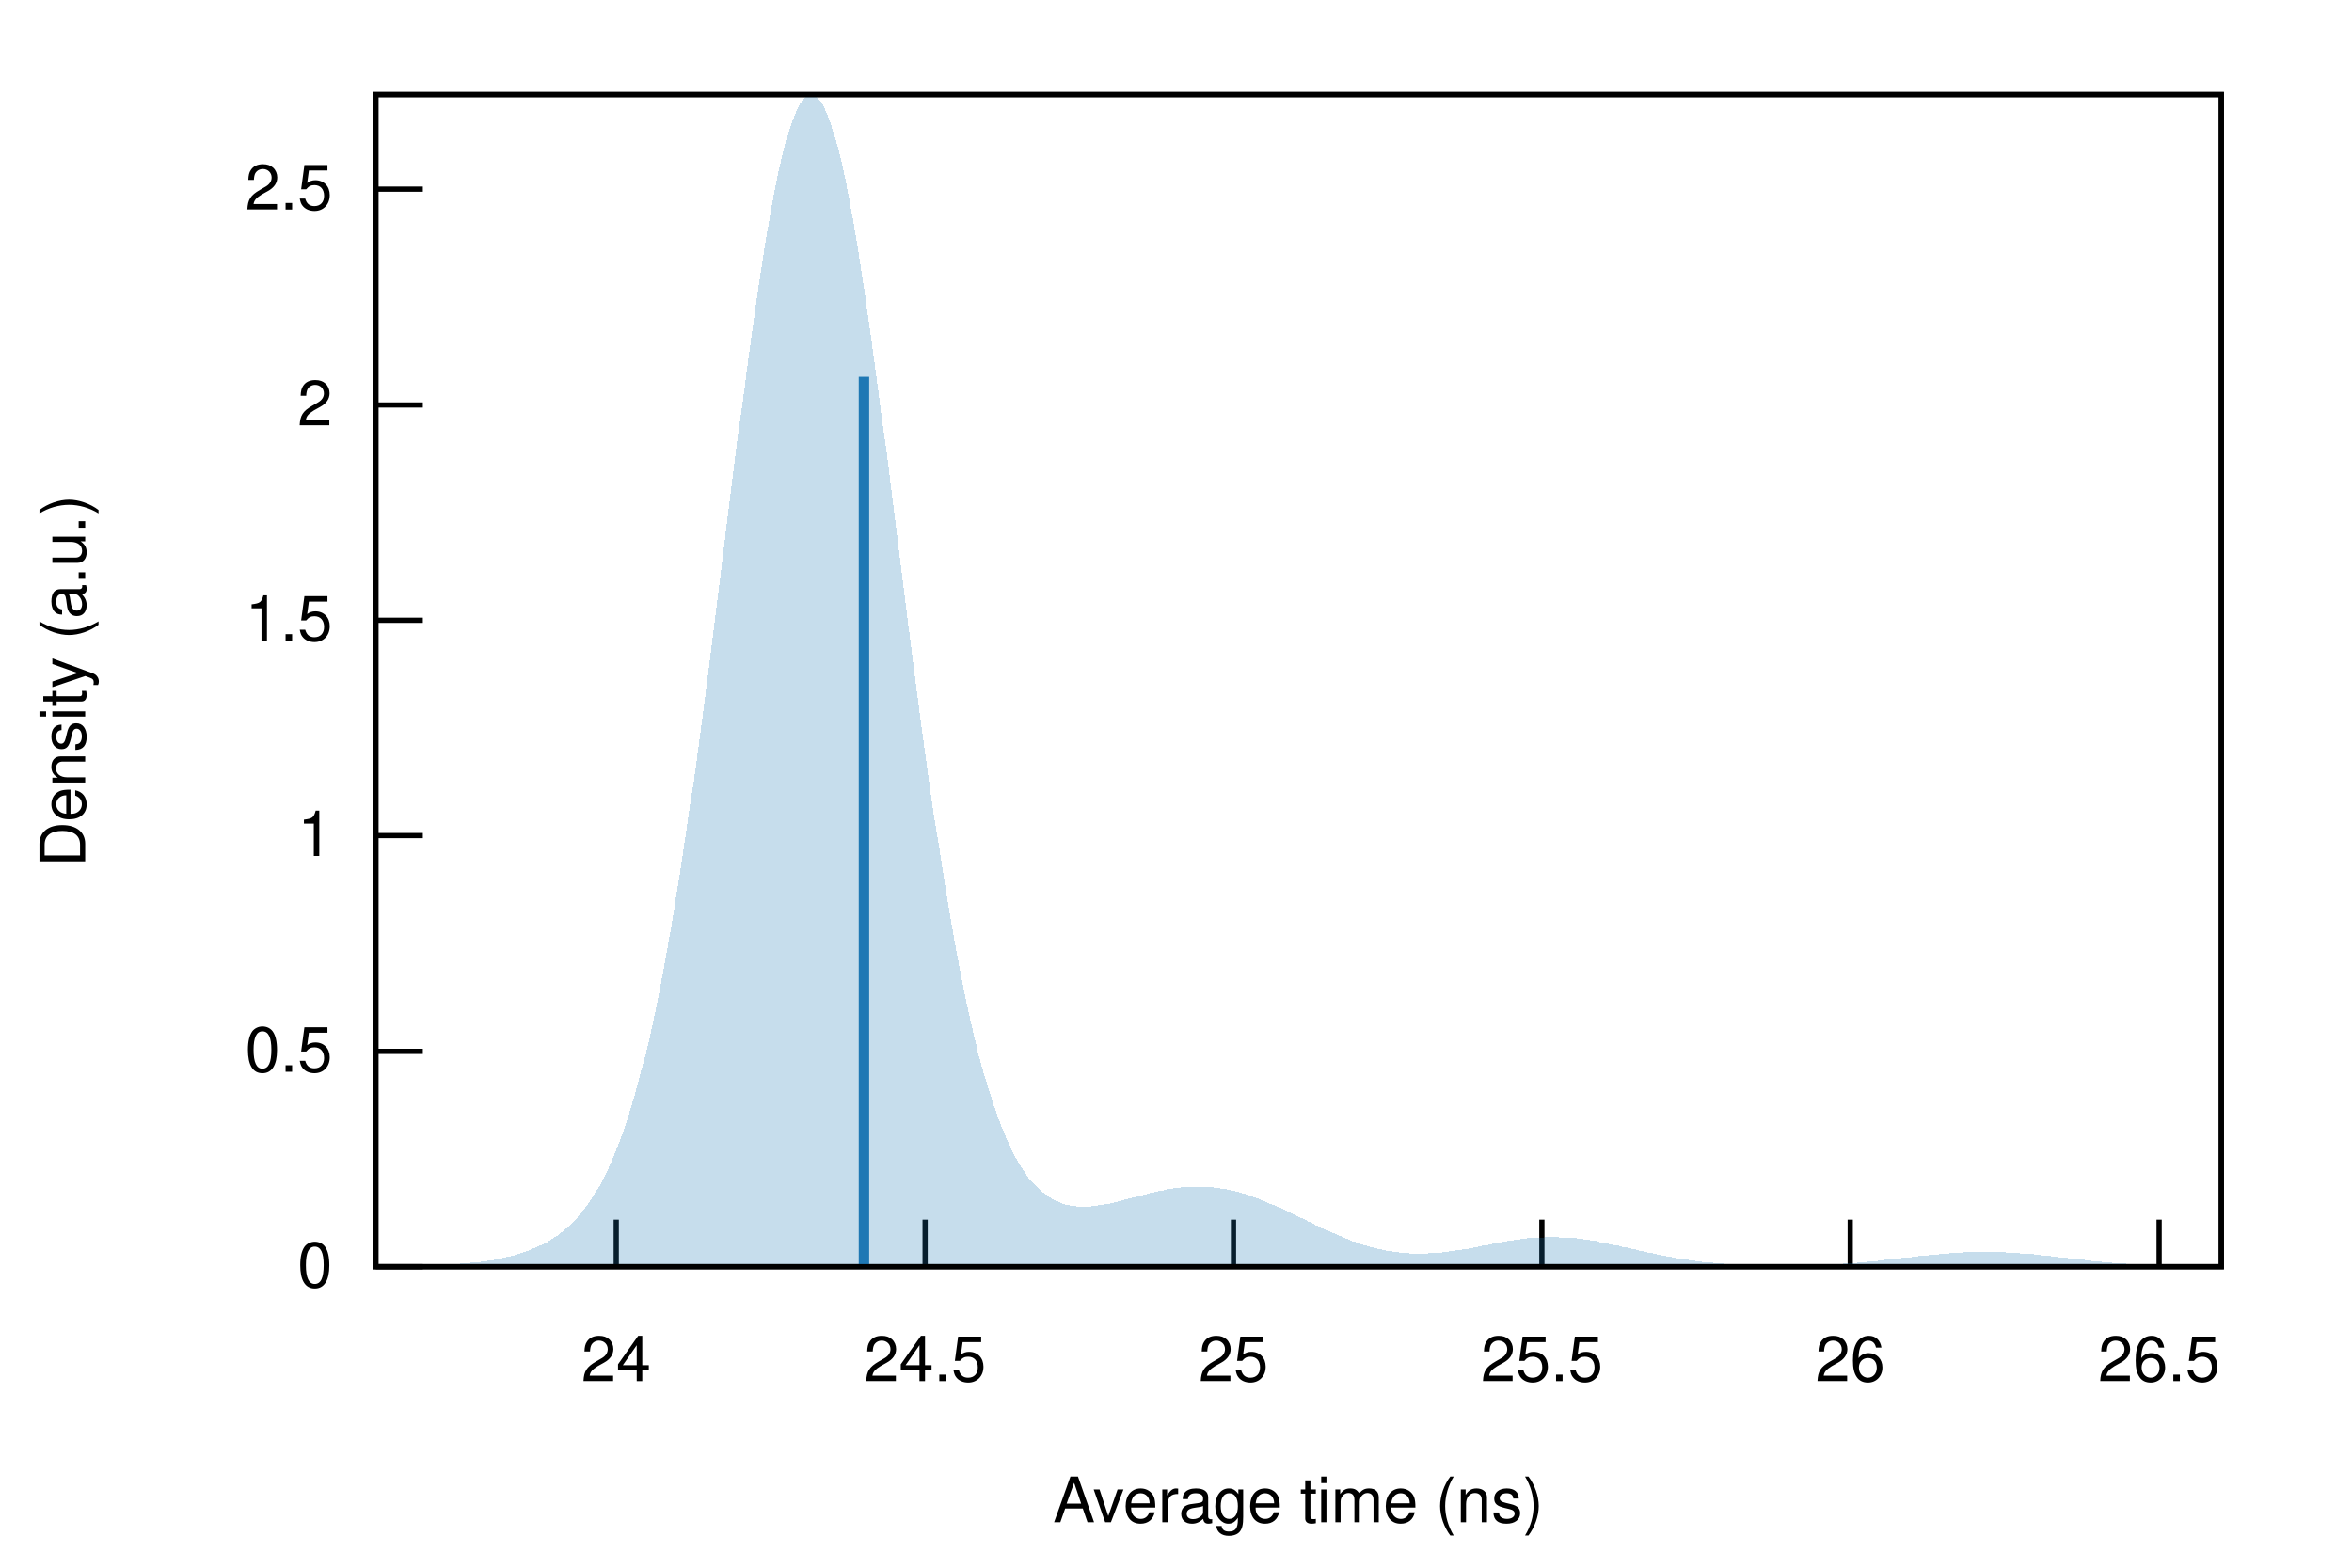
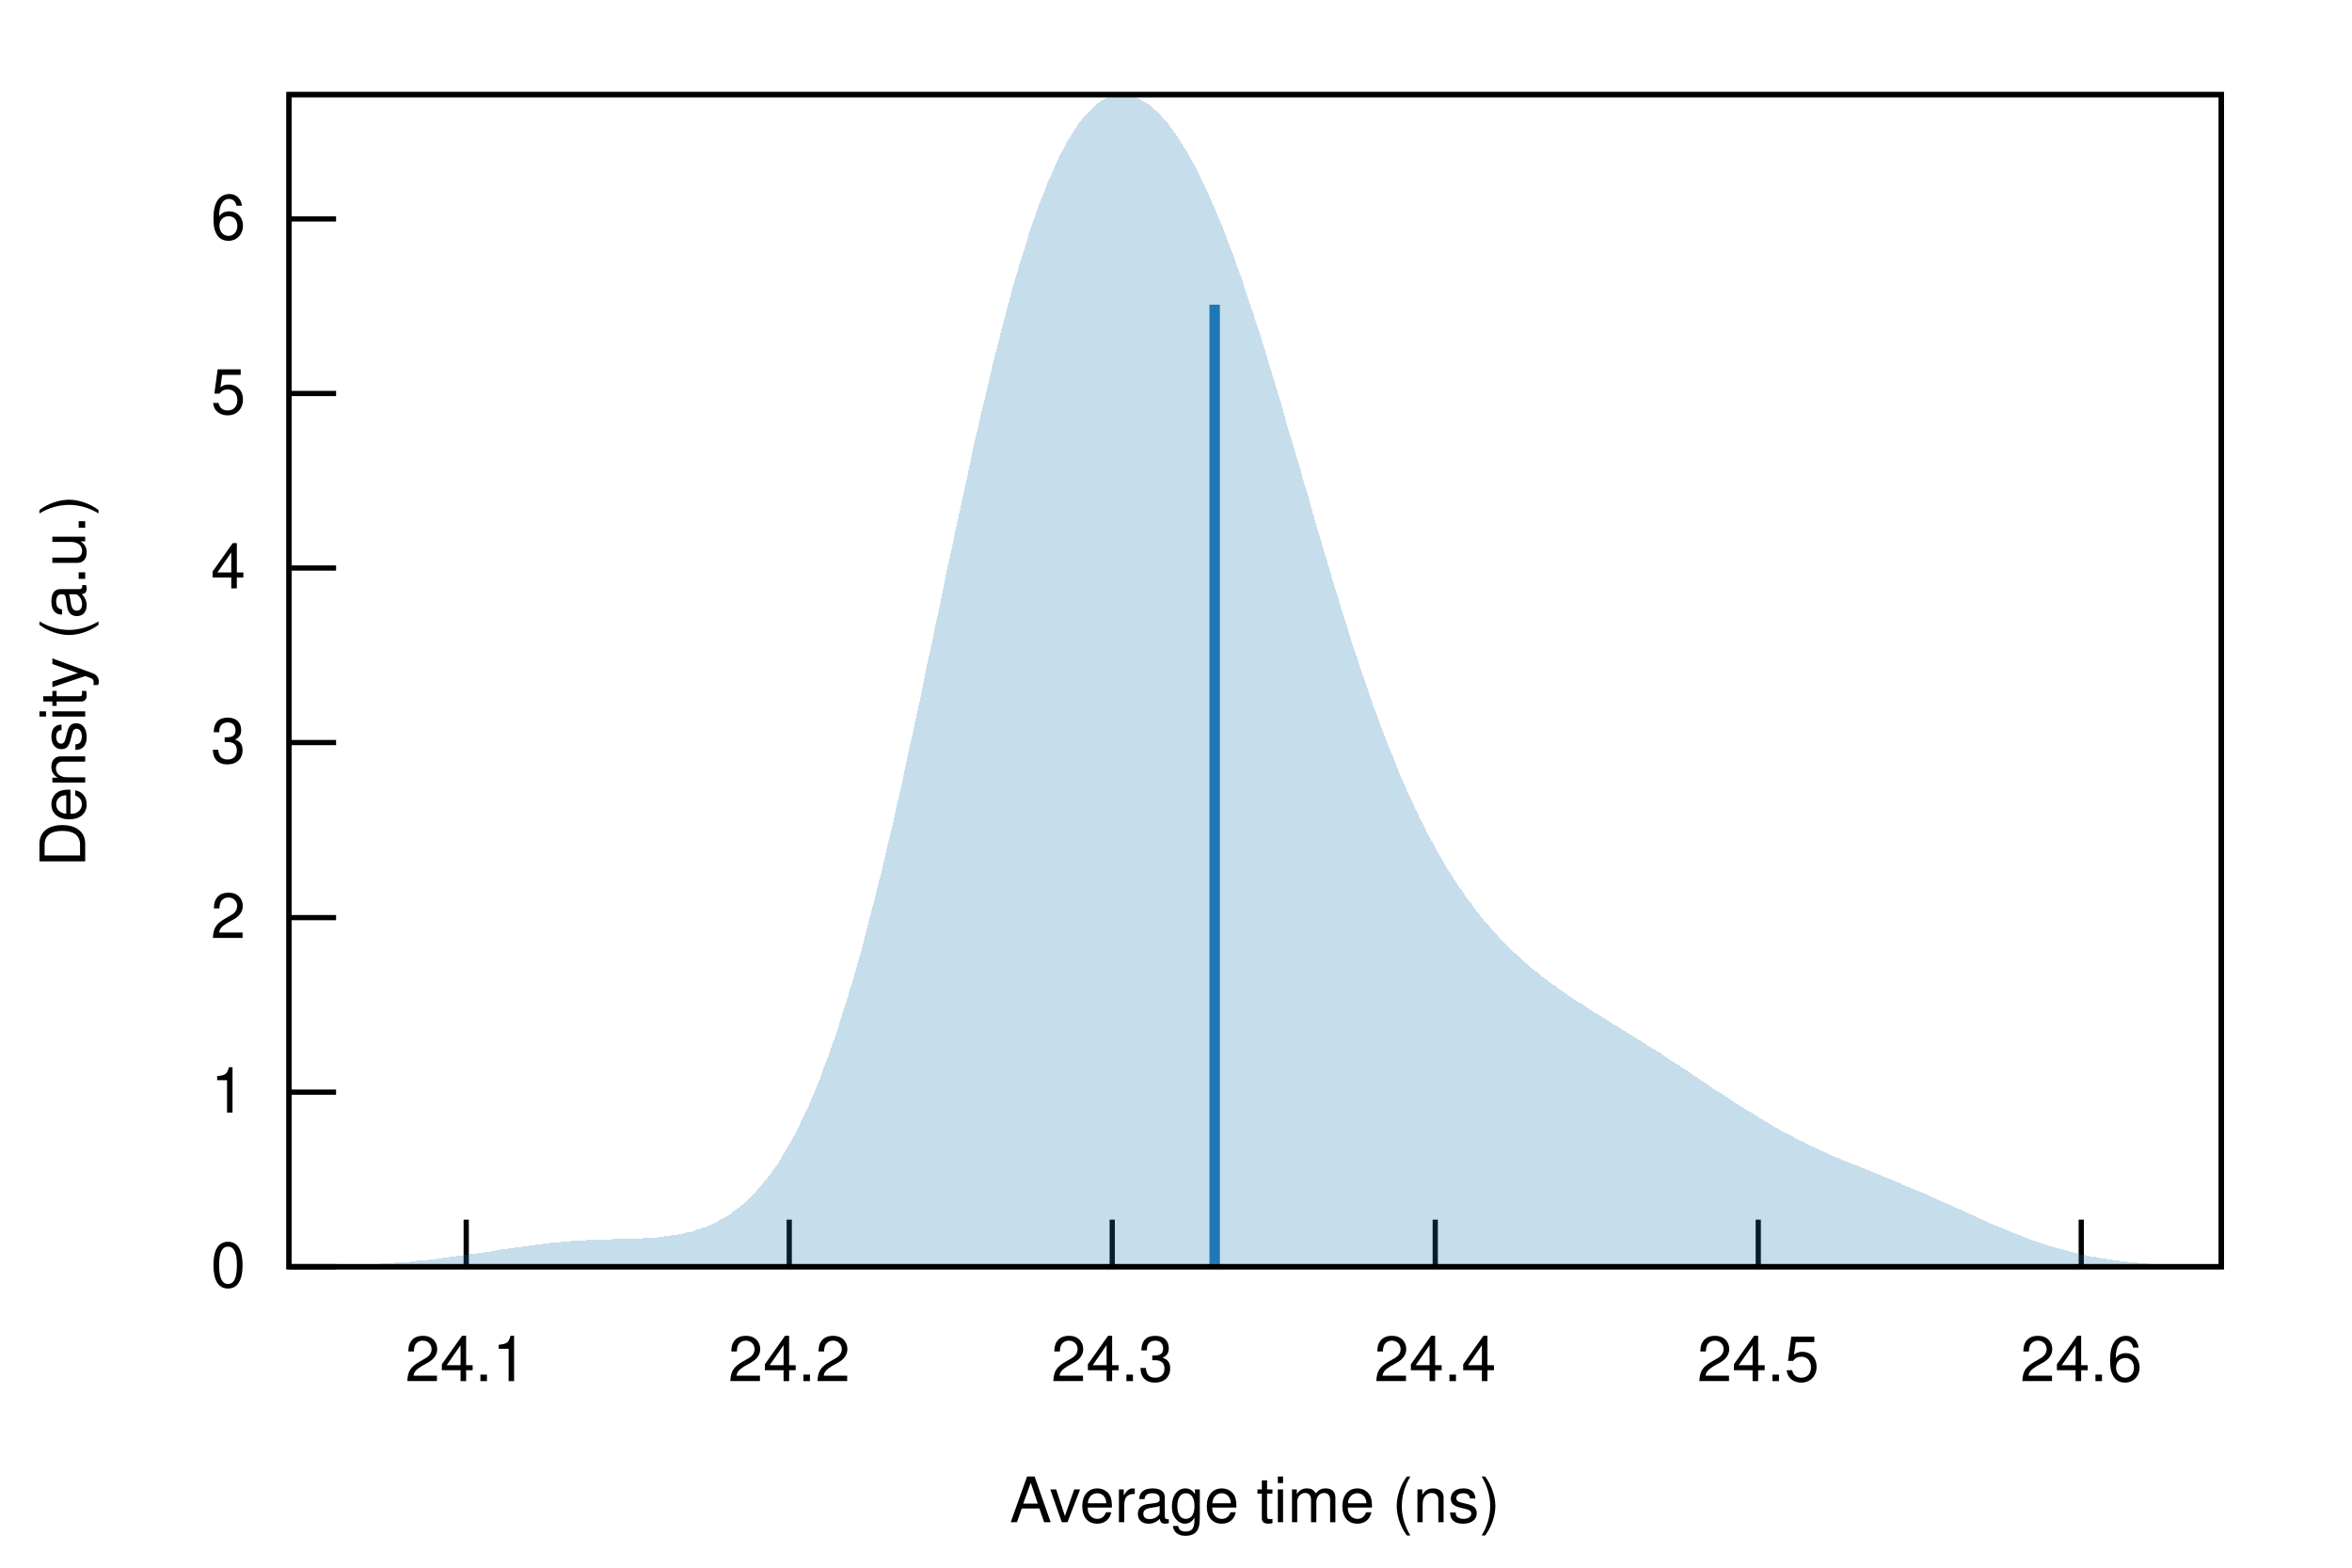
<svg xmlns="http://www.w3.org/2000/svg" xmlns:xlink="http://www.w3.org/1999/xlink" viewBox="0 0 450 300">
  <g id="gnuplot_canvas">
    <rect x="0" y="0" width="450" height="300" fill="none" />
    <defs>
      <circle id="gpDot" r="0.5" stroke-width="0.5" />
      <path id="gpPt0" stroke-width="0.222" stroke="currentColor" d="M-1,0 h2 M0,-1 v2" />
      <path id="gpPt1" stroke-width="0.222" stroke="currentColor" d="M-1,-1 L1,1 M1,-1 L-1,1" />
      <path id="gpPt2" stroke-width="0.222" stroke="currentColor" d="M-1,0 L1,0 M0,-1 L0,1 M-1,-1 L1,1 M-1,1 L1,-1" />
      <rect id="gpPt3" stroke-width="0.222" stroke="currentColor" x="-1" y="-1" width="2" height="2" />
      <rect id="gpPt4" stroke-width="0.222" stroke="currentColor" fill="currentColor" x="-1" y="-1" width="2" height="2" />
      <circle id="gpPt5" stroke-width="0.222" stroke="currentColor" cx="0" cy="0" r="1" />
      <use xlink:href="#gpPt5" id="gpPt6" fill="currentColor" stroke="none" />
      <path id="gpPt7" stroke-width="0.222" stroke="currentColor" d="M0,-1.33 L-1.33,0.67 L1.33,0.67 z" />
      <use xlink:href="#gpPt7" id="gpPt8" fill="currentColor" stroke="none" />
      <use xlink:href="#gpPt7" id="gpPt9" stroke="currentColor" transform="rotate(180)" />
      <use xlink:href="#gpPt9" id="gpPt10" fill="currentColor" stroke="none" />
      <use xlink:href="#gpPt3" id="gpPt11" stroke="currentColor" transform="rotate(45)" />
      <use xlink:href="#gpPt11" id="gpPt12" fill="currentColor" stroke="none" />
      <path id="gpPt13" stroke-width="0.222" stroke="currentColor" d="M0,1.330 L1.265,0.411 L0.782,-1.067 L-0.782,-1.076 L-1.265,0.411 z" />
      <use xlink:href="#gpPt13" id="gpPt14" fill="currentColor" stroke="none" />
      <filter id="textbox" filterUnits="objectBoundingBox" x="0" y="0" height="1" width="1">
        <feFlood flood-color="white" flood-opacity="1" result="bgnd" />
        <feComposite in="SourceGraphic" in2="bgnd" operator="atop" />
      </filter>
      <filter id="greybox" filterUnits="objectBoundingBox" x="0" y="0" height="1" width="1">
        <feFlood flood-color="lightgrey" flood-opacity="1" result="grey" />
        <feComposite in="SourceGraphic" in2="grey" operator="atop" />
      </filter>
    </defs>
    <g fill="none" color="white" stroke="currentColor" stroke-width="1.00" stroke-linecap="butt" stroke-linejoin="miter">
</g>
    <g fill="none" color="black" stroke="currentColor" stroke-width="1.00" stroke-linecap="butt" stroke-linejoin="miter">
-       <path stroke="black" d="M71.9,242.4 L80.9,242.4  " />
-       <g transform="translate(63.6,246.3)" stroke="none" fill="black" font-family="Helvetica" font-size="12.00" text-anchor="end">
+       <path stroke="black" d="M55.3,242.4 L64.3,242.4  " />
+       <g transform="translate(47.0,246.3)" stroke="none" fill="black" font-family="Helvetica" font-size="12.00" text-anchor="end">
        <text>
          <tspan font-family="Helvetica"> 0</tspan>
        </text>
      </g>
    </g>
    <g fill="none" color="black" stroke="currentColor" stroke-width="1.00" stroke-linecap="butt" stroke-linejoin="miter">
-       <path stroke="black" d="M71.9,201.2 L80.9,201.2  " />
-       <g transform="translate(63.6,205.1)" stroke="none" fill="black" font-family="Helvetica" font-size="12.00" text-anchor="end">
-         <text>
-           <tspan font-family="Helvetica"> 0.5</tspan>
-         </text>
-       </g>
-     </g>
-     <g fill="none" color="black" stroke="currentColor" stroke-width="1.00" stroke-linecap="butt" stroke-linejoin="miter">
-       <path stroke="black" d="M71.9,159.9 L80.9,159.9  " />
-       <g transform="translate(63.6,163.8)" stroke="none" fill="black" font-family="Helvetica" font-size="12.00" text-anchor="end">
+       <path stroke="black" d="M55.3,209.0 L64.3,209.0  " />
+       <g transform="translate(47.0,212.9)" stroke="none" fill="black" font-family="Helvetica" font-size="12.00" text-anchor="end">
        <text>
          <tspan font-family="Helvetica"> 1</tspan>
        </text>
      </g>
    </g>
    <g fill="none" color="black" stroke="currentColor" stroke-width="1.00" stroke-linecap="butt" stroke-linejoin="miter">
-       <path stroke="black" d="M71.9,118.7 L80.9,118.7  " />
-       <g transform="translate(63.6,122.6)" stroke="none" fill="black" font-family="Helvetica" font-size="12.00" text-anchor="end">
-         <text>
-           <tspan font-family="Helvetica"> 1.5</tspan>
-         </text>
-       </g>
-     </g>
-     <g fill="none" color="black" stroke="currentColor" stroke-width="1.00" stroke-linecap="butt" stroke-linejoin="miter">
-       <path stroke="black" d="M71.9,77.5 L80.9,77.5  " />
-       <g transform="translate(63.6,81.4)" stroke="none" fill="black" font-family="Helvetica" font-size="12.00" text-anchor="end">
+       <path stroke="black" d="M55.3,175.6 L64.3,175.6  " />
+       <g transform="translate(47.0,179.5)" stroke="none" fill="black" font-family="Helvetica" font-size="12.00" text-anchor="end">
        <text>
          <tspan font-family="Helvetica"> 2</tspan>
        </text>
      </g>
    </g>
    <g fill="none" color="black" stroke="currentColor" stroke-width="1.00" stroke-linecap="butt" stroke-linejoin="miter">
-       <path stroke="black" d="M71.9,36.2 L80.9,36.2  " />
-       <g transform="translate(63.6,40.1)" stroke="none" fill="black" font-family="Helvetica" font-size="12.00" text-anchor="end">
+       <path stroke="black" d="M55.3,142.1 L64.3,142.1  " />
+       <g transform="translate(47.0,146.0)" stroke="none" fill="black" font-family="Helvetica" font-size="12.00" text-anchor="end">
        <text>
-           <tspan font-family="Helvetica"> 2.5</tspan>
+           <tspan font-family="Helvetica"> 3</tspan>
        </text>
      </g>
    </g>
    <g fill="none" color="black" stroke="currentColor" stroke-width="1.00" stroke-linecap="butt" stroke-linejoin="miter">
-       <path stroke="black" d="M117.9,242.4 L117.9,233.4  " />
-       <g transform="translate(117.9,264.3)" stroke="none" fill="black" font-family="Helvetica" font-size="12.00" text-anchor="middle">
+       <path stroke="black" d="M55.3,108.7 L64.3,108.7  " />
+       <g transform="translate(47.0,112.6)" stroke="none" fill="black" font-family="Helvetica" font-size="12.00" text-anchor="end">
        <text>
-           <tspan font-family="Helvetica"> 24</tspan>
+           <tspan font-family="Helvetica"> 4</tspan>
        </text>
      </g>
    </g>
    <g fill="none" color="black" stroke="currentColor" stroke-width="1.00" stroke-linecap="butt" stroke-linejoin="miter">
-       <path stroke="black" d="M177.0,242.4 L177.0,233.4  " />
-       <g transform="translate(177.0,264.3)" stroke="none" fill="black" font-family="Helvetica" font-size="12.00" text-anchor="middle">
+       <path stroke="black" d="M55.3,75.3 L64.3,75.3  " />
+       <g transform="translate(47.0,79.2)" stroke="none" fill="black" font-family="Helvetica" font-size="12.00" text-anchor="end">
+         <text>
+           <tspan font-family="Helvetica"> 5</tspan>
+         </text>
+       </g>
+     </g>
+     <g fill="none" color="black" stroke="currentColor" stroke-width="1.00" stroke-linecap="butt" stroke-linejoin="miter">
+       <path stroke="black" d="M55.3,41.9 L64.3,41.9  " />
+       <g transform="translate(47.0,45.8)" stroke="none" fill="black" font-family="Helvetica" font-size="12.00" text-anchor="end">
+         <text>
+           <tspan font-family="Helvetica"> 6</tspan>
+         </text>
+       </g>
+     </g>
+     <g fill="none" color="black" stroke="currentColor" stroke-width="1.00" stroke-linecap="butt" stroke-linejoin="miter">
+       <path stroke="black" d="M89.2,242.4 L89.2,233.4  " />
+       <g transform="translate(89.2,264.3)" stroke="none" fill="black" font-family="Helvetica" font-size="12.00" text-anchor="middle">
+         <text>
+           <tspan font-family="Helvetica"> 24.1</tspan>
+         </text>
+       </g>
+     </g>
+     <g fill="none" color="black" stroke="currentColor" stroke-width="1.00" stroke-linecap="butt" stroke-linejoin="miter">
+       <path stroke="black" d="M151.0,242.4 L151.0,233.4  " />
+       <g transform="translate(151.0,264.3)" stroke="none" fill="black" font-family="Helvetica" font-size="12.00" text-anchor="middle">
+         <text>
+           <tspan font-family="Helvetica"> 24.2</tspan>
+         </text>
+       </g>
+     </g>
+     <g fill="none" color="black" stroke="currentColor" stroke-width="1.00" stroke-linecap="butt" stroke-linejoin="miter">
+       <path stroke="black" d="M212.8,242.4 L212.8,233.4  " />
+       <g transform="translate(212.8,264.3)" stroke="none" fill="black" font-family="Helvetica" font-size="12.00" text-anchor="middle">
+         <text>
+           <tspan font-family="Helvetica"> 24.3</tspan>
+         </text>
+       </g>
+     </g>
+     <g fill="none" color="black" stroke="currentColor" stroke-width="1.00" stroke-linecap="butt" stroke-linejoin="miter">
+       <path stroke="black" d="M274.6,242.4 L274.6,233.4  " />
+       <g transform="translate(274.6,264.3)" stroke="none" fill="black" font-family="Helvetica" font-size="12.00" text-anchor="middle">
+         <text>
+           <tspan font-family="Helvetica"> 24.4</tspan>
+         </text>
+       </g>
+     </g>
+     <g fill="none" color="black" stroke="currentColor" stroke-width="1.00" stroke-linecap="butt" stroke-linejoin="miter">
+       <path stroke="black" d="M336.4,242.4 L336.4,233.4  " />
+       <g transform="translate(336.4,264.3)" stroke="none" fill="black" font-family="Helvetica" font-size="12.00" text-anchor="middle">
        <text>
          <tspan font-family="Helvetica"> 24.5</tspan>
        </text>
      </g>
    </g>
    <g fill="none" color="black" stroke="currentColor" stroke-width="1.00" stroke-linecap="butt" stroke-linejoin="miter">
-       <path stroke="black" d="M236.0,242.4 L236.0,233.4  " />
-       <g transform="translate(236.0,264.3)" stroke="none" fill="black" font-family="Helvetica" font-size="12.00" text-anchor="middle">
+       <path stroke="black" d="M398.2,242.4 L398.2,233.4  " />
+       <g transform="translate(398.2,264.3)" stroke="none" fill="black" font-family="Helvetica" font-size="12.00" text-anchor="middle">
        <text>
-           <tspan font-family="Helvetica"> 25</tspan>
-         </text>
-       </g>
-     </g>
-     <g fill="none" color="black" stroke="currentColor" stroke-width="1.00" stroke-linecap="butt" stroke-linejoin="miter">
-       <path stroke="black" d="M295.0,242.4 L295.0,233.4  " />
-       <g transform="translate(295.0,264.3)" stroke="none" fill="black" font-family="Helvetica" font-size="12.00" text-anchor="middle">
-         <text>
-           <tspan font-family="Helvetica"> 25.5</tspan>
-         </text>
-       </g>
-     </g>
-     <g fill="none" color="black" stroke="currentColor" stroke-width="1.00" stroke-linecap="butt" stroke-linejoin="miter">
-       <path stroke="black" d="M354.0,242.4 L354.0,233.4  " />
-       <g transform="translate(354.0,264.3)" stroke="none" fill="black" font-family="Helvetica" font-size="12.00" text-anchor="middle">
-         <text>
-           <tspan font-family="Helvetica"> 26</tspan>
-         </text>
-       </g>
-     </g>
-     <g fill="none" color="black" stroke="currentColor" stroke-width="1.00" stroke-linecap="butt" stroke-linejoin="miter">
-       <path stroke="black" d="M413.1,242.4 L413.1,233.4  " />
-       <g transform="translate(413.1,264.3)" stroke="none" fill="black" font-family="Helvetica" font-size="12.00" text-anchor="middle">
-         <text>
-           <tspan font-family="Helvetica"> 26.5</tspan>
+           <tspan font-family="Helvetica"> 24.6</tspan>
        </text>
      </g>
    </g>
    <g fill="none" color="black" stroke="currentColor" stroke-width="1.00" stroke-linecap="butt" stroke-linejoin="miter">
</g>
    <g fill="none" color="black" stroke="currentColor" stroke-width="1.00" stroke-linecap="butt" stroke-linejoin="miter">
-       <path stroke="black" d="M71.9,18.1 L71.9,242.4 L425.0,242.4 L425.0,18.1 L71.9,18.1 Z  " />
+       <path stroke="black" d="M55.3,18.1 L55.3,242.4 L425.0,242.4 L425.0,18.1 L55.3,18.1 Z  " />
    </g>
    <g fill="none" color="black" stroke="currentColor" stroke-width="1.00" stroke-linecap="butt" stroke-linejoin="miter">
      <g transform="translate(16.3,130.3) rotate(270)" stroke="none" fill="black" font-family="Helvetica" font-size="12.00" text-anchor="middle">
        <text>
          <tspan font-family="Helvetica">Density (a.u.)</tspan>
        </text>
      </g>
    </g>
    <g fill="none" color="black" stroke="currentColor" stroke-width="1.00" stroke-linecap="butt" stroke-linejoin="miter">
-       <g transform="translate(248.4,291.3)" stroke="none" fill="black" font-family="Helvetica" font-size="12.00" text-anchor="middle">
+       <g transform="translate(240.1,291.3)" stroke="none" fill="black" font-family="Helvetica" font-size="12.00" text-anchor="middle">
        <text>
          <tspan font-family="Helvetica">Average time (ns)</tspan>
        </text>
      </g>
    </g>
    <g fill="none" color="black" stroke="currentColor" stroke-width="1.00" stroke-linecap="butt" stroke-linejoin="miter">
</g>
    <g id="gnuplot_plot_1">
      <g fill="none" color="black" stroke="currentColor" stroke-width="1.00" stroke-linecap="butt" stroke-linejoin="miter">
        <g stroke="none" shape-rendering="crispEdges">
-           <polygon fill="rgb( 31, 120, 180)" fill-opacity="0.25" points="71.9,242.4 72.6,242.4 73.3,242.4 74.0,242.3 74.7,242.3 75.4,242.3 76.1,242.3 76.9,242.3 77.6,242.3 78.3,242.3 79.0,242.3 79.7,242.3 80.4,242.2 81.1,242.2 81.8,242.2 82.5,242.2 83.2,242.1 83.9,242.1 84.6,242.1 85.3,242.0 86.1,242.0 86.8,241.9 87.5,241.9 88.2,241.8 88.9,241.8 89.6,241.7 90.3,241.6 91.0,241.6 91.7,241.5 92.4,241.4 93.1,241.3 93.8,241.2 94.5,241.1 95.3,240.9 96.0,240.8 96.7,240.6 97.4,240.5 98.1,240.3 98.8,240.1 99.5,239.9 100.2,239.6 100.9,239.4 101.6,239.1 102.3,238.8 103.0,238.5 103.7,238.2 104.5,237.8 105.2,237.4 105.9,236.9 106.6,236.5 107.3,235.9 108.0,235.4 108.7,234.8 109.4,234.1 110.1,233.4 110.8,232.6 111.5,231.7 112.2,230.8 112.9,229.8 113.6,228.7 114.4,227.5 115.1,226.3 115.8,224.9 116.5,223.4 117.2,221.8 117.9,220.1 118.6,218.3 119.3,216.4 120.0,214.3 120.7,212.0 121.4,209.7 122.1,207.1 122.8,204.4 123.6,201.6 124.3,198.6 125.0,195.4 125.7,192.0 126.4,188.5 127.1,184.8 127.8,180.9 128.5,176.9 129.2,172.6 129.9,168.3 130.6,163.7 131.3,159.0 132.0,154.1 132.8,149.2 133.5,144.0 134.2,138.8 134.9,133.4 135.6,128.0 136.3,122.5 137.0,116.9 137.7,111.2 138.4,105.6 139.1,99.9 139.8,94.3 140.5,88.7 141.2,83.1 142.0,77.7 142.7,72.3 143.4,67.1 144.1,62.0 144.8,57.1 145.5,52.4 146.2,47.9 146.9,43.7 147.6,39.7 148.3,36.0 149.0,32.6 149.7,29.6 150.4,26.8 151.2,24.4 151.9,22.4 152.6,20.8 153.3,19.5 154.0,18.7 154.7,18.2 155.4,18.1 156.1,18.4 156.8,19.1 157.5,20.2 158.2,21.7 158.9,23.6 159.6,25.8 160.4,28.4 161.1,31.4 161.8,34.6 162.5,38.2 163.2,42.0 163.9,46.1 164.6,50.5 165.3,55.1 166.0,59.9 166.7,64.9 167.4,70.0 168.1,75.3 168.8,80.7 169.6,86.2 170.3,91.7 171.0,97.3 171.7,102.9 172.4,108.6 173.1,114.1 173.8,119.7 174.5,125.2 175.2,130.6 175.9,136.0 176.6,141.2 177.3,146.3 178.0,151.3 178.7,156.2 179.5,160.9 180.2,165.5 180.9,169.9 181.6,174.1 182.3,178.2 183.0,182.1 183.7,185.8 184.4,189.3 185.1,192.7 185.8,195.8 186.5,198.8 187.2,201.7 187.9,204.4 188.7,206.9 189.4,209.2 190.1,211.4 190.8,213.4 191.5,215.3 192.2,217.0 192.9,218.6 193.6,220.1 194.3,221.5 195.0,222.7 195.7,223.8 196.4,224.9 197.1,225.8 197.9,226.6 198.6,227.3 199.3,228.0 200.0,228.5 200.7,229.0 201.4,229.5 202.1,229.8 202.8,230.1 203.5,230.4 204.2,230.6 204.9,230.7 205.6,230.8 206.3,230.9 207.1,230.9 207.8,230.9 208.5,230.9 209.2,230.8 209.9,230.7 210.6,230.6 211.3,230.5 212.0,230.4 212.7,230.2 213.4,230.1 214.1,229.9 214.8,229.7 215.5,229.5 216.3,229.3 217.0,229.1 217.7,228.9 218.4,228.8 219.1,228.6 219.8,228.4 220.5,228.2 221.2,228.1 221.9,227.9 222.6,227.8 223.3,227.6 224.0,227.5 224.7,227.4 225.5,227.3 226.2,227.2 226.9,227.2 227.6,227.1 228.3,227.1 229.0,227.1 229.7,227.1 230.4,227.1 231.1,227.2 231.8,227.2 232.5,227.3 233.2,227.4 233.9,227.5 234.7,227.6 235.4,227.8 236.1,227.9 236.8,228.1 237.5,228.3 238.2,228.5 238.9,228.7 239.6,229.0 240.3,229.2 241.0,229.5 241.7,229.8 242.4,230.1 243.1,230.4 243.9,230.7 244.6,231.0 245.3,231.3 246.0,231.6 246.7,232.0 247.4,232.3 248.1,232.7 248.8,233.0 249.5,233.3 250.2,233.7 250.9,234.0 251.6,234.4 252.3,234.7 253.0,235.1 253.8,235.4 254.5,235.7 255.2,236.0 255.9,236.3 256.6,236.6 257.3,236.9 258.0,237.2 258.7,237.5 259.4,237.7 260.1,238.0 260.8,238.2 261.5,238.4 262.2,238.6 263.0,238.8 263.7,239.0 264.4,239.1 265.1,239.3 265.8,239.4 266.5,239.5 267.2,239.6 267.9,239.7 268.6,239.8 269.3,239.8 270.0,239.9 270.7,239.9 271.4,239.9 272.2,239.9 272.9,239.9 273.6,239.8 274.3,239.8 275.0,239.8 275.7,239.7 276.4,239.6 277.1,239.5 277.8,239.4 278.5,239.3 279.2,239.2 279.9,239.1 280.6,239.0 281.4,238.9 282.1,238.7 282.8,238.6 283.5,238.4 284.2,238.3 284.9,238.2 285.6,238.0 286.3,237.9 287.0,237.8 287.7,237.6 288.4,237.5 289.1,237.4 289.8,237.3 290.6,237.2 291.3,237.1 292.0,237.0 292.7,236.9 293.4,236.9 294.1,236.8 294.8,236.8 295.5,236.8 296.2,236.7 296.9,236.7 297.6,236.7 298.3,236.8 299.0,236.8 299.8,236.8 300.5,236.9 301.2,236.9 301.9,237.0 302.6,237.1 303.3,237.2 304.0,237.3 304.7,237.4 305.4,237.5 306.1,237.7 306.8,237.8 307.5,238.0 308.2,238.1 309.0,238.3 309.7,238.4 310.4,238.6 311.1,238.7 311.8,238.9 312.5,239.0 313.2,239.2 313.9,239.4 314.6,239.5 315.3,239.7 316.0,239.8 316.7,240.0 317.4,240.1 318.2,240.3 318.9,240.4 319.6,240.5 320.3,240.7 321.0,240.8 321.7,240.9 322.4,241.0 323.1,241.1 323.8,241.2 324.5,241.3 325.2,241.4 325.9,241.5 326.6,241.6 327.3,241.6 328.1,241.7 328.8,241.8 329.5,241.8 330.2,241.9 330.9,241.9 331.6,242.0 332.3,242.0 333.0,242.0 333.7,242.1 334.4,242.1 335.1,242.1 335.8,242.2 336.5,242.2 337.3,242.2 338.0,242.2 338.7,242.2 339.4,242.2 340.1,242.2 340.8,242.2 341.5,242.2 342.2,242.2 342.9,242.2 343.6,242.2 344.3,242.2 345.0,242.2 345.7,242.1 346.5,242.1 347.2,242.1 347.9,242.1 348.6,242.0 349.3,242.0 350.0,242.0 350.7,241.9 351.4,241.9 352.1,241.9 352.8,241.8 353.5,241.8 354.2,241.7 354.9,241.7 355.7,241.6 356.4,241.5 357.1,241.5 357.8,241.4 358.5,241.4 359.2,241.3 359.9,241.2 360.6,241.1 361.3,241.1 362.0,241.0 362.7,240.9 363.4,240.8 364.1,240.7 364.9,240.7 365.6,240.6 366.3,240.5 367.0,240.4 367.7,240.3 368.4,240.3 369.1,240.2 369.8,240.1 370.5,240.1 371.2,240.0 371.9,239.9 372.6,239.9 373.3,239.8 374.1,239.8 374.8,239.7 375.5,239.7 376.2,239.6 376.9,239.6 377.6,239.6 378.3,239.6 379.0,239.6 379.7,239.6 380.4,239.6 381.1,239.6 381.8,239.6 382.5,239.6 383.3,239.6 384.0,239.7 384.7,239.7 385.4,239.8 386.1,239.8 386.8,239.9 387.5,239.9 388.2,240.0 388.9,240.0 389.6,240.1 390.3,240.2 391.0,240.3 391.7,240.3 392.4,240.4 393.2,240.5 393.9,240.6 394.6,240.7 395.3,240.7 396.0,240.8 396.7,240.9 397.4,241.0 398.1,241.0 398.8,241.1 399.5,241.2 400.2,241.3 400.9,241.3 401.6,241.4 402.4,241.5 403.1,241.5 403.8,241.6 404.5,241.7 405.2,241.7 405.9,241.8 406.6,241.8 407.3,241.9 408.0,241.9 408.7,242.0 409.4,242.0 410.1,242.0 410.8,242.1 411.6,242.1 412.3,242.1 413.0,242.1 413.7,242.2 414.4,242.2 415.1,242.2 415.8,242.2 416.5,242.3 417.2,242.3 417.9,242.3 418.6,242.3 419.3,242.3 420.0,242.3 420.8,242.3 421.5,242.3 422.2,242.3 422.9,242.4 423.6,242.4 424.3,242.4 425.0,242.4 425.0,242.4 424.3,242.4 423.6,242.4 422.9,242.4 422.2,242.4 421.5,242.4 420.8,242.4 420.0,242.4 419.3,242.4 418.6,242.4 417.9,242.4 417.2,242.4 416.5,242.4 415.8,242.4 415.1,242.4 414.4,242.4 413.7,242.4 413.0,242.4 412.3,242.4 411.6,242.4 410.8,242.4 410.1,242.4 409.4,242.4 408.7,242.4 408.0,242.4 407.3,242.4 406.6,242.4 405.9,242.4 405.2,242.4 404.5,242.4 403.8,242.4 403.1,242.4 402.4,242.4 401.6,242.4 400.9,242.4 400.2,242.4 399.5,242.4 398.8,242.4 398.1,242.4 397.4,242.4 396.7,242.4 396.0,242.4 395.3,242.4 394.6,242.4 393.9,242.4 393.2,242.4 392.4,242.4 391.7,242.4 391.0,242.4 390.3,242.4 389.6,242.4 388.9,242.4 388.2,242.4 387.5,242.4 386.8,242.4 386.1,242.4 385.4,242.4 384.7,242.4 384.0,242.4 383.3,242.4 382.5,242.4 381.8,242.4 381.1,242.4 380.4,242.4 379.7,242.4 379.0,242.4 378.3,242.4 377.6,242.4 376.9,242.4 376.2,242.4 375.5,242.4 374.8,242.4 374.1,242.4 373.3,242.4 372.6,242.4 371.9,242.4 371.2,242.4 370.5,242.4 369.8,242.4 369.1,242.4 368.4,242.4 367.7,242.4 367.0,242.4 366.3,242.4 365.6,242.4 364.9,242.4 364.1,242.4 363.4,242.4 362.7,242.4 362.0,242.4 361.3,242.4 360.6,242.4 359.9,242.4 359.2,242.4 358.5,242.4 357.8,242.4 357.1,242.4 356.4,242.4 355.7,242.4 354.9,242.4 354.2,242.4 353.5,242.4 352.8,242.4 352.1,242.4 351.4,242.4 350.7,242.4 350.0,242.4 349.3,242.4 348.6,242.4 347.9,242.4 347.2,242.4 346.5,242.4 345.7,242.4 345.0,242.4 344.3,242.4 343.6,242.4 342.9,242.4 342.2,242.4 341.5,242.4 340.8,242.4 340.1,242.4 339.4,242.4 338.7,242.4 338.0,242.4 337.3,242.4 336.5,242.4 335.8,242.4 335.1,242.4 334.4,242.4 333.7,242.4 333.0,242.4 332.3,242.4 331.6,242.4 330.9,242.4 330.2,242.4 329.5,242.4 328.8,242.4 328.1,242.4 327.3,242.4 326.6,242.4 325.9,242.4 325.2,242.4 324.5,242.4 323.8,242.4 323.1,242.4 322.4,242.4 321.7,242.4 321.0,242.4 320.3,242.4 319.6,242.4 318.9,242.4 318.2,242.4 317.4,242.4 316.7,242.4 316.0,242.4 315.3,242.4 314.6,242.4 313.9,242.4 313.2,242.4 312.5,242.4 311.8,242.4 311.1,242.4 310.4,242.4 309.7,242.4 309.0,242.4 308.2,242.4 307.5,242.4 306.8,242.4 306.1,242.4 305.4,242.4 304.7,242.4 304.0,242.4 303.3,242.4 302.6,242.4 301.9,242.4 301.2,242.4 300.5,242.4 299.8,242.4 299.0,242.4 298.3,242.4 297.6,242.4 296.9,242.4 296.2,242.4 295.5,242.4 294.8,242.4 294.1,242.4 293.4,242.4 292.7,242.4 292.0,242.4 291.3,242.4 290.6,242.4 289.8,242.4 289.1,242.4 288.4,242.4 287.7,242.4 287.0,242.4 286.3,242.4 285.6,242.4 284.9,242.4 284.2,242.4 283.5,242.4 282.8,242.4 282.1,242.4 281.4,242.4 280.6,242.4 279.9,242.4 279.2,242.4 278.5,242.4 277.8,242.4 277.1,242.4 276.4,242.4 275.7,242.4 275.0,242.4 274.3,242.4 273.6,242.4 272.9,242.4 272.2,242.4 271.4,242.4 270.7,242.4 270.0,242.4 269.3,242.4 268.6,242.4 267.9,242.4 267.2,242.4 266.5,242.4 265.8,242.4 265.1,242.4 264.4,242.4 263.7,242.4 263.0,242.4 262.2,242.4 261.5,242.4 260.8,242.4 260.1,242.4 259.4,242.4 258.7,242.4 258.0,242.4 257.3,242.4 256.6,242.4 255.9,242.4 255.2,242.4 254.5,242.4 253.8,242.4 253.0,242.4 252.3,242.4 251.6,242.4 250.9,242.4 250.2,242.4 249.5,242.4 248.8,242.4 248.1,242.4 247.4,242.4 246.7,242.4 246.0,242.4 245.3,242.4 244.6,242.4 243.9,242.4 243.1,242.4 242.4,242.4 241.7,242.4 241.0,242.4 240.3,242.4 239.6,242.4 238.9,242.4 238.2,242.4 237.5,242.4 236.8,242.4 236.1,242.4 235.4,242.4 234.7,242.4 233.9,242.4 233.2,242.4 232.5,242.4 231.8,242.4 231.1,242.4 230.4,242.4 229.7,242.4 229.0,242.4 228.3,242.4 227.6,242.4 226.9,242.4 226.2,242.4 225.5,242.4 224.7,242.4 224.0,242.4 223.3,242.4 222.6,242.4 221.9,242.4 221.2,242.4 220.5,242.4 219.8,242.4 219.1,242.4 218.4,242.4 217.7,242.4 217.0,242.4 216.3,242.4 215.5,242.4 214.8,242.4 214.1,242.4 213.4,242.4 212.7,242.4 212.0,242.4 211.3,242.4 210.6,242.4 209.9,242.4 209.2,242.4 208.5,242.4 207.8,242.4 207.1,242.4 206.3,242.4 205.6,242.4 204.9,242.4 204.2,242.4 203.5,242.4 202.8,242.4 202.1,242.4 201.4,242.4 200.7,242.4 200.0,242.4 199.3,242.4 198.6,242.4 197.9,242.4 197.1,242.4 196.4,242.4 195.7,242.4 195.0,242.4 194.3,242.4 193.6,242.4 192.9,242.4 192.2,242.4 191.5,242.4 190.8,242.4 190.1,242.4 189.4,242.4 188.7,242.4 187.9,242.4 187.2,242.4 186.5,242.4 185.8,242.4 185.1,242.4 184.4,242.4 183.7,242.4 183.0,242.4 182.3,242.4 181.6,242.4 180.9,242.4 180.2,242.4 179.5,242.4 178.7,242.4 178.0,242.4 177.3,242.4 176.6,242.4 175.9,242.4 175.2,242.4 174.5,242.4 173.8,242.4 173.1,242.4 172.4,242.4 171.7,242.4 171.0,242.4 170.3,242.4 169.6,242.4 168.8,242.4 168.1,242.4 167.4,242.4 166.7,242.4 166.0,242.4 165.3,242.4 164.6,242.4 163.9,242.4 163.2,242.4 162.5,242.4 161.8,242.4 161.1,242.4 160.4,242.4 159.6,242.4 158.9,242.4 158.2,242.4 157.5,242.4 156.8,242.4 156.1,242.4 155.4,242.4 154.7,242.4 154.0,242.4 153.3,242.4 152.6,242.4 151.9,242.4 151.2,242.4 150.4,242.4 149.7,242.4 149.0,242.4 148.3,242.4 147.6,242.4 146.9,242.4 146.2,242.4 145.5,242.4 144.8,242.4 144.1,242.4 143.4,242.4 142.7,242.4 142.0,242.4 141.2,242.4 140.5,242.4 139.8,242.4 139.1,242.4 138.4,242.4 137.7,242.4 137.0,242.4 136.3,242.4 135.6,242.4 134.9,242.4 134.2,242.4 133.5,242.4 132.8,242.4 132.0,242.4 131.3,242.4 130.6,242.4 129.9,242.4 129.2,242.4 128.5,242.4 127.8,242.4 127.1,242.4 126.4,242.4 125.7,242.4 125.0,242.4 124.3,242.4 123.6,242.4 122.8,242.4 122.1,242.4 121.4,242.4 120.7,242.4 120.0,242.4 119.3,242.4 118.6,242.4 117.9,242.4 117.2,242.4 116.5,242.4 115.8,242.4 115.1,242.4 114.4,242.4 113.6,242.4 112.9,242.4 112.2,242.4 111.5,242.4 110.8,242.4 110.1,242.4 109.4,242.4 108.7,242.4 108.0,242.4 107.3,242.4 106.6,242.4 105.9,242.4 105.2,242.4 104.5,242.4 103.7,242.4 103.0,242.4 102.3,242.4 101.6,242.4 100.9,242.4 100.2,242.4 99.5,242.4 98.8,242.4 98.1,242.4 97.4,242.4 96.7,242.4 96.0,242.4 95.3,242.4 94.5,242.4 93.8,242.4 93.1,242.4 92.4,242.4 91.7,242.4 91.0,242.4 90.3,242.4 89.6,242.4 88.9,242.4 88.2,242.4 87.5,242.4 86.8,242.4 86.1,242.4 85.3,242.4 84.6,242.4 83.9,242.4 83.2,242.4 82.5,242.4 81.8,242.4 81.1,242.4 80.4,242.4 79.7,242.4 79.0,242.4 78.3,242.4 77.6,242.4 76.9,242.4 76.1,242.4 75.4,242.4 74.7,242.4 74.0,242.4 73.3,242.4 72.6,242.4 71.9,242.4 " />
+           <polygon fill="rgb( 31, 120, 180)" fill-opacity="0.25" points="55.3,242.3 56.0,242.3 56.8,242.3 57.5,242.3 58.3,242.3 59.0,242.3 59.7,242.3 60.5,242.3 61.2,242.3 62.0,242.3 62.7,242.2 63.4,242.2 64.2,242.2 64.9,242.2 65.7,242.2 66.4,242.1 67.2,242.1 67.9,242.1 68.6,242.1 69.4,242.0 70.1,242.0 70.9,242.0 71.6,241.9 72.3,241.9 73.1,241.8 73.8,241.8 74.6,241.7 75.3,241.7 76.0,241.6 76.8,241.6 77.5,241.5 78.3,241.5 79.0,241.4 79.7,241.3 80.5,241.2 81.2,241.2 82.0,241.1 82.7,241.0 83.5,240.9 84.2,240.8 84.9,240.7 85.7,240.6 86.4,240.5 87.2,240.4 87.9,240.3 88.6,240.2 89.4,240.1 90.1,240.0 90.9,239.9 91.6,239.8 92.3,239.7 93.1,239.6 93.8,239.5 94.6,239.4 95.3,239.2 96.0,239.1 96.8,239.0 97.5,238.9 98.3,238.8 99.0,238.7 99.8,238.6 100.5,238.5 101.2,238.4 102.0,238.3 102.7,238.2 103.5,238.1 104.2,238.0 104.9,237.9 105.7,237.8 106.4,237.8 107.2,237.7 107.9,237.6 108.6,237.6 109.4,237.5 110.1,237.5 110.9,237.4 111.6,237.4 112.3,237.3 113.1,237.3 113.8,237.3 114.6,237.2 115.3,237.2 116.1,237.2 116.8,237.2 117.5,237.1 118.3,237.1 119.0,237.1 119.8,237.1 120.5,237.0 121.2,237.0 122.0,237.0 122.7,237.0 123.5,236.9 124.2,236.9 124.9,236.8 125.7,236.8 126.4,236.7 127.2,236.6 127.9,236.5 128.6,236.4 129.4,236.3 130.1,236.2 130.9,236.0 131.6,235.8 132.4,235.7 133.1,235.4 133.8,235.2 134.6,234.9 135.3,234.7 136.1,234.3 136.8,234.0 137.5,233.6 138.3,233.2 139.0,232.8 139.8,232.3 140.5,231.7 141.2,231.2 142.0,230.6 142.7,229.9 143.5,229.2 144.2,228.5 144.9,227.7 145.7,226.8 146.4,225.9 147.2,225.0 147.9,223.9 148.7,222.9 149.4,221.7 150.1,220.5 150.9,219.2 151.6,217.9 152.4,216.5 153.1,215.0 153.8,213.5 154.6,211.9 155.3,210.2 156.1,208.4 156.8,206.6 157.5,204.6 158.3,202.6 159.0,200.6 159.8,198.4 160.5,196.2 161.2,193.9 162.0,191.5 162.7,189.0 163.5,186.5 164.2,183.9 165.0,181.2 165.7,178.4 166.4,175.6 167.2,172.7 167.9,169.7 168.7,166.7 169.4,163.6 170.1,160.5 170.9,157.3 171.6,154.0 172.4,150.7 173.1,147.3 173.8,144.0 174.6,140.5 175.3,137.1 176.1,133.6 176.8,130.1 177.5,126.6 178.3,123.1 179.0,119.5 179.8,116.0 180.5,112.4 181.2,108.9 182.0,105.4 182.7,101.9 183.5,98.4 184.2,95.0 185.0,91.5 185.7,88.2 186.4,84.8 187.2,81.5 187.9,78.3 188.7,75.1 189.4,72.0 190.1,69.0 190.9,66.0 191.6,63.1 192.4,60.2 193.1,57.5 193.8,54.8 194.6,52.2 195.3,49.7 196.1,47.3 196.8,45.0 197.5,42.8 198.3,40.6 199.0,38.6 199.8,36.7 200.5,34.8 201.3,33.1 202.0,31.4 202.7,29.9 203.5,28.4 204.2,27.1 205.0,25.8 205.7,24.7 206.4,23.6 207.2,22.6 207.9,21.8 208.7,21.0 209.4,20.3 210.1,19.7 210.9,19.2 211.6,18.8 212.4,18.5 213.1,18.3 213.8,18.2 214.6,18.1 215.3,18.1 216.1,18.2 216.8,18.4 217.6,18.7 218.3,19.1 219.0,19.5 219.8,20.0 220.5,20.6 221.3,21.3 222.0,22.0 222.7,22.8 223.5,23.7 224.2,24.7 225.0,25.7 225.7,26.8 226.4,28.0 227.2,29.2 227.9,30.5 228.7,31.9 229.4,33.3 230.1,34.9 230.9,36.4 231.6,38.1 232.4,39.8 233.1,41.6 233.9,43.4 234.6,45.3 235.3,47.2 236.1,49.2 236.8,51.3 237.6,53.4 238.3,55.6 239.0,57.8 239.8,60.0 240.5,62.3 241.3,64.7 242.0,67.0 242.7,69.4 243.5,71.9 244.2,74.3 245.0,76.8 245.7,79.3 246.4,81.9 247.2,84.4 247.9,86.9 248.7,89.5 249.4,92.1 250.2,94.6 250.9,97.2 251.6,99.7 252.4,102.3 253.1,104.8 253.9,107.3 254.6,109.8 255.3,112.2 256.1,114.7 256.8,117.1 257.6,119.4 258.3,121.8 259.0,124.1 259.8,126.3 260.5,128.6 261.3,130.7 262.0,132.9 262.7,135.0 263.5,137.0 264.2,139.0 265.0,141.0 265.7,142.9 266.5,144.8 267.2,146.6 267.9,148.4 268.7,150.1 269.4,151.8 270.2,153.4 270.9,155.0 271.6,156.5 272.4,158.0 273.1,159.5 273.9,160.9 274.6,162.2 275.3,163.5 276.1,164.8 276.8,166.1 277.6,167.3 278.3,168.4 279.0,169.5 279.8,170.6 280.5,171.7 281.3,172.7 282.0,173.7 282.8,174.7 283.5,175.6 284.2,176.5 285.0,177.3 285.7,178.2 286.5,179.0 287.2,179.8 287.9,180.6 288.7,181.3 289.4,182.0 290.2,182.7 290.9,183.4 291.6,184.0 292.4,184.7 293.1,185.3 293.9,185.9 294.6,186.5 295.3,187.1 296.1,187.6 296.8,188.2 297.6,188.7 298.3,189.3 299.1,189.8 299.8,190.3 300.5,190.8 301.3,191.3 302.0,191.8 302.8,192.2 303.5,192.7 304.2,193.2 305.0,193.7 305.7,194.1 306.5,194.6 307.2,195.0 307.9,195.5 308.7,196.0 309.4,196.4 310.2,196.9 310.9,197.3 311.6,197.8 312.4,198.2 313.1,198.7 313.9,199.2 314.6,199.6 315.3,200.1 316.1,200.6 316.8,201.0 317.6,201.5 318.3,202.0 319.1,202.5 319.8,203.0 320.5,203.4 321.3,203.9 322.0,204.4 322.8,204.9 323.5,205.4 324.2,205.9 325.0,206.4 325.7,206.9 326.5,207.4 327.2,207.9 327.9,208.4 328.7,208.9 329.4,209.3 330.2,209.8 330.9,210.3 331.6,210.8 332.4,211.3 333.1,211.7 333.9,212.2 334.6,212.7 335.4,213.1 336.1,213.6 336.8,214.0 337.6,214.5 338.3,214.9 339.1,215.4 339.8,215.8 340.5,216.2 341.3,216.6 342.0,217.0 342.8,217.4 343.5,217.8 344.2,218.2 345.0,218.5 345.7,218.9 346.5,219.3 347.2,219.6 347.9,220.0 348.7,220.3 349.4,220.6 350.2,221.0 350.9,221.3 351.7,221.6 352.4,221.9 353.1,222.2 353.9,222.5 354.6,222.8 355.4,223.1 356.1,223.4 356.8,223.7 357.6,224.0 358.3,224.3 359.1,224.6 359.8,224.9 360.5,225.2 361.3,225.5 362.0,225.8 362.8,226.1 363.5,226.4 364.2,226.8 365.0,227.1 365.7,227.4 366.5,227.7 367.2,228.0 368.0,228.3 368.7,228.6 369.4,229.0 370.2,229.3 370.9,229.6 371.7,230.0 372.4,230.3 373.1,230.6 373.9,231.0 374.6,231.3 375.4,231.6 376.1,232.0 376.8,232.3 377.6,232.6 378.3,233.0 379.1,233.3 379.8,233.6 380.5,234.0 381.3,234.3 382.0,234.6 382.8,234.9 383.5,235.2 384.3,235.5 385.0,235.9 385.7,236.1 386.5,236.4 387.2,236.7 388.0,237.0 388.7,237.3 389.4,237.5 390.2,237.8 390.9,238.0 391.7,238.3 392.4,238.5 393.1,238.7 393.9,238.9 394.6,239.1 395.4,239.3 396.1,239.5 396.8,239.7 397.6,239.9 398.3,240.1 399.1,240.2 399.8,240.4 400.6,240.5 401.3,240.6 402.0,240.8 402.8,240.9 403.5,241.0 404.3,241.1 405.0,241.2 405.7,241.3 406.5,241.4 407.2,241.5 408.0,241.5 408.7,241.6 409.4,241.7 410.2,241.7 410.9,241.8 411.7,241.9 412.4,241.9 413.1,242.0 413.9,242.0 414.6,242.0 415.4,242.1 416.1,242.1 416.9,242.1 417.6,242.2 418.3,242.2 419.1,242.2 419.8,242.2 420.6,242.2 421.3,242.3 422.0,242.3 422.8,242.3 423.5,242.3 424.3,242.3 425.0,242.3 425.0,242.4 424.3,242.4 423.5,242.4 422.8,242.4 422.0,242.4 421.3,242.4 420.6,242.4 419.8,242.4 419.1,242.4 418.3,242.4 417.6,242.4 416.9,242.4 416.1,242.4 415.4,242.4 414.6,242.4 413.9,242.4 413.1,242.4 412.4,242.4 411.7,242.4 410.9,242.4 410.2,242.4 409.4,242.4 408.7,242.4 408.0,242.4 407.2,242.4 406.5,242.4 405.7,242.4 405.0,242.4 404.3,242.4 403.5,242.4 402.8,242.4 402.0,242.4 401.3,242.4 400.6,242.4 399.8,242.4 399.1,242.4 398.3,242.4 397.6,242.4 396.8,242.4 396.1,242.4 395.4,242.4 394.6,242.4 393.9,242.4 393.1,242.4 392.4,242.4 391.7,242.4 390.9,242.4 390.2,242.4 389.4,242.4 388.7,242.4 388.0,242.4 387.2,242.4 386.5,242.4 385.7,242.4 385.0,242.4 384.3,242.4 383.5,242.4 382.8,242.4 382.0,242.4 381.3,242.4 380.5,242.4 379.8,242.4 379.1,242.4 378.3,242.4 377.6,242.4 376.8,242.4 376.1,242.4 375.4,242.4 374.6,242.4 373.9,242.4 373.1,242.4 372.4,242.4 371.7,242.4 370.9,242.4 370.2,242.4 369.4,242.4 368.7,242.4 368.0,242.4 367.2,242.4 366.5,242.4 365.7,242.4 365.0,242.4 364.2,242.4 363.5,242.4 362.8,242.4 362.0,242.4 361.3,242.4 360.5,242.4 359.8,242.4 359.1,242.4 358.3,242.4 357.6,242.4 356.8,242.4 356.1,242.4 355.4,242.4 354.6,242.4 353.9,242.4 353.1,242.4 352.4,242.4 351.7,242.4 350.9,242.4 350.2,242.4 349.4,242.4 348.7,242.4 347.9,242.4 347.2,242.4 346.5,242.4 345.7,242.4 345.0,242.4 344.2,242.4 343.5,242.4 342.8,242.4 342.0,242.4 341.3,242.4 340.5,242.4 339.8,242.4 339.1,242.4 338.3,242.4 337.6,242.4 336.8,242.4 336.1,242.4 335.4,242.4 334.6,242.4 333.9,242.4 333.1,242.4 332.4,242.4 331.6,242.4 330.9,242.4 330.2,242.4 329.4,242.4 328.7,242.4 327.9,242.4 327.2,242.4 326.5,242.4 325.7,242.4 325.0,242.4 324.2,242.4 323.5,242.4 322.8,242.4 322.0,242.4 321.3,242.4 320.5,242.4 319.8,242.4 319.1,242.4 318.3,242.4 317.6,242.4 316.8,242.4 316.1,242.4 315.3,242.4 314.6,242.4 313.9,242.4 313.1,242.4 312.4,242.4 311.6,242.4 310.9,242.4 310.2,242.4 309.4,242.4 308.7,242.4 307.9,242.4 307.2,242.4 306.5,242.4 305.7,242.4 305.0,242.4 304.2,242.4 303.5,242.4 302.8,242.4 302.0,242.4 301.3,242.4 300.5,242.4 299.8,242.4 299.1,242.4 298.3,242.4 297.6,242.4 296.8,242.4 296.1,242.4 295.3,242.4 294.6,242.4 293.9,242.4 293.1,242.4 292.4,242.4 291.6,242.4 290.9,242.4 290.2,242.4 289.4,242.4 288.7,242.4 287.9,242.4 287.2,242.4 286.5,242.4 285.7,242.4 285.0,242.4 284.2,242.4 283.5,242.4 282.8,242.4 282.0,242.4 281.3,242.4 280.5,242.4 279.8,242.4 279.0,242.4 278.3,242.4 277.6,242.4 276.8,242.4 276.1,242.4 275.3,242.4 274.6,242.4 273.9,242.4 273.1,242.4 272.4,242.4 271.6,242.4 270.9,242.4 270.2,242.4 269.4,242.4 268.7,242.4 267.9,242.4 267.2,242.4 266.5,242.4 265.7,242.4 265.0,242.4 264.2,242.4 263.5,242.4 262.7,242.4 262.0,242.4 261.3,242.4 260.5,242.4 259.8,242.4 259.0,242.4 258.3,242.4 257.6,242.4 256.8,242.4 256.1,242.4 255.3,242.4 254.6,242.4 253.9,242.4 253.1,242.4 252.4,242.4 251.6,242.4 250.9,242.4 250.2,242.4 249.4,242.4 248.7,242.4 247.9,242.4 247.2,242.4 246.4,242.4 245.7,242.4 245.0,242.4 244.2,242.4 243.5,242.4 242.7,242.4 242.0,242.4 241.3,242.4 240.5,242.4 239.8,242.4 239.0,242.4 238.3,242.4 237.6,242.4 236.8,242.4 236.1,242.4 235.3,242.4 234.6,242.4 233.9,242.4 233.1,242.4 232.4,242.4 231.6,242.4 230.9,242.4 230.1,242.4 229.4,242.4 228.7,242.4 227.9,242.4 227.2,242.4 226.4,242.4 225.7,242.4 225.0,242.4 224.2,242.4 223.5,242.4 222.7,242.4 222.0,242.4 221.3,242.4 220.5,242.4 219.8,242.4 219.0,242.4 218.3,242.4 217.6,242.4 216.8,242.4 216.1,242.4 215.3,242.4 214.6,242.4 213.8,242.4 213.1,242.4 212.4,242.4 211.6,242.4 210.9,242.4 210.1,242.4 209.4,242.4 208.7,242.4 207.9,242.4 207.2,242.4 206.4,242.4 205.7,242.4 205.0,242.4 204.2,242.4 203.5,242.4 202.7,242.4 202.0,242.4 201.3,242.4 200.5,242.4 199.8,242.4 199.0,242.4 198.3,242.4 197.5,242.4 196.8,242.4 196.1,242.4 195.3,242.4 194.6,242.4 193.8,242.4 193.1,242.4 192.4,242.4 191.6,242.4 190.9,242.4 190.1,242.4 189.4,242.4 188.7,242.4 187.9,242.4 187.2,242.4 186.4,242.4 185.7,242.4 185.0,242.4 184.2,242.4 183.5,242.4 182.7,242.4 182.0,242.4 181.2,242.4 180.5,242.4 179.8,242.4 179.0,242.4 178.3,242.4 177.5,242.4 176.8,242.4 176.1,242.4 175.3,242.4 174.6,242.4 173.8,242.4 173.1,242.4 172.4,242.4 171.6,242.4 170.9,242.4 170.1,242.4 169.4,242.4 168.7,242.4 167.9,242.4 167.2,242.4 166.4,242.4 165.7,242.4 165.0,242.4 164.2,242.4 163.5,242.4 162.7,242.4 162.0,242.4 161.2,242.4 160.5,242.4 159.8,242.4 159.0,242.4 158.3,242.4 157.5,242.4 156.8,242.4 156.1,242.4 155.3,242.4 154.6,242.4 153.8,242.4 153.1,242.4 152.4,242.4 151.6,242.4 150.9,242.4 150.1,242.4 149.4,242.4 148.7,242.4 147.9,242.4 147.2,242.4 146.4,242.4 145.7,242.4 144.9,242.4 144.2,242.4 143.5,242.4 142.7,242.4 142.0,242.4 141.2,242.4 140.5,242.4 139.8,242.4 139.0,242.4 138.3,242.4 137.5,242.4 136.8,242.4 136.1,242.4 135.3,242.4 134.6,242.4 133.8,242.4 133.1,242.4 132.4,242.4 131.6,242.4 130.9,242.4 130.1,242.4 129.4,242.4 128.6,242.4 127.9,242.4 127.2,242.4 126.4,242.4 125.7,242.4 124.9,242.4 124.2,242.4 123.5,242.4 122.7,242.4 122.0,242.4 121.2,242.4 120.5,242.4 119.8,242.4 119.0,242.4 118.3,242.4 117.5,242.4 116.8,242.4 116.1,242.4 115.3,242.4 114.6,242.4 113.8,242.4 113.1,242.4 112.3,242.4 111.6,242.4 110.9,242.4 110.1,242.4 109.4,242.4 108.6,242.4 107.9,242.4 107.2,242.4 106.4,242.4 105.7,242.4 104.9,242.4 104.2,242.4 103.5,242.4 102.7,242.4 102.0,242.4 101.2,242.4 100.5,242.4 99.8,242.4 99.0,242.4 98.3,242.4 97.5,242.4 96.8,242.4 96.0,242.4 95.3,242.4 94.6,242.4 93.8,242.4 93.1,242.4 92.3,242.4 91.6,242.4 90.9,242.4 90.1,242.4 89.4,242.4 88.6,242.4 87.9,242.4 87.2,242.4 86.4,242.4 85.7,242.4 84.9,242.4 84.2,242.4 83.5,242.4 82.7,242.4 82.0,242.4 81.2,242.4 80.5,242.4 79.7,242.4 79.0,242.4 78.3,242.4 77.5,242.4 76.8,242.4 76.0,242.4 75.3,242.4 74.6,242.4 73.8,242.4 73.1,242.4 72.3,242.4 71.6,242.4 70.9,242.4 70.1,242.4 69.4,242.4 68.6,242.4 67.9,242.4 67.2,242.4 66.4,242.4 65.7,242.4 64.9,242.4 64.2,242.4 63.4,242.4 62.7,242.4 62.0,242.4 61.2,242.4 60.5,242.4 59.7,242.4 59.0,242.4 58.3,242.4 57.5,242.4 56.8,242.4 56.0,242.4 55.3,242.4 " />
        </g>
      </g>
    </g>
    <g id="gnuplot_plot_2">
      <g fill="none" color="white" stroke="rgb( 31, 120, 180)" stroke-width="2.00" stroke-linecap="butt" stroke-linejoin="miter">
</g>
      <g fill="none" color="black" stroke="currentColor" stroke-width="2.00" stroke-linecap="butt" stroke-linejoin="miter">
-         <path stroke="rgb( 31, 120, 180)" d="M165.3,242.4 L165.3,72.1  " />
+         <path stroke="rgb( 31, 120, 180)" d="M232.4,242.4 L232.4,58.3  " />
      </g>
    </g>
    <g fill="none" color="black" stroke="currentColor" stroke-width="2.00" stroke-linecap="butt" stroke-linejoin="miter">
</g>
    <g fill="none" color="black" stroke="black" stroke-width="1.00" stroke-linecap="butt" stroke-linejoin="miter">
</g>
    <g fill="none" color="black" stroke="currentColor" stroke-width="1.00" stroke-linecap="butt" stroke-linejoin="miter">
-       <path stroke="black" d="M71.9,18.1 L71.9,242.4 L425.0,242.4 L425.0,18.1 L71.9,18.1 Z  " />
+       <path stroke="black" d="M55.3,18.1 L55.3,242.4 L425.0,242.4 L425.0,18.1 L55.3,18.1 Z  " />
    </g>
    <g fill="none" color="black" stroke="currentColor" stroke-width="1.00" stroke-linecap="butt" stroke-linejoin="miter">
</g>
  </g>
</svg>
